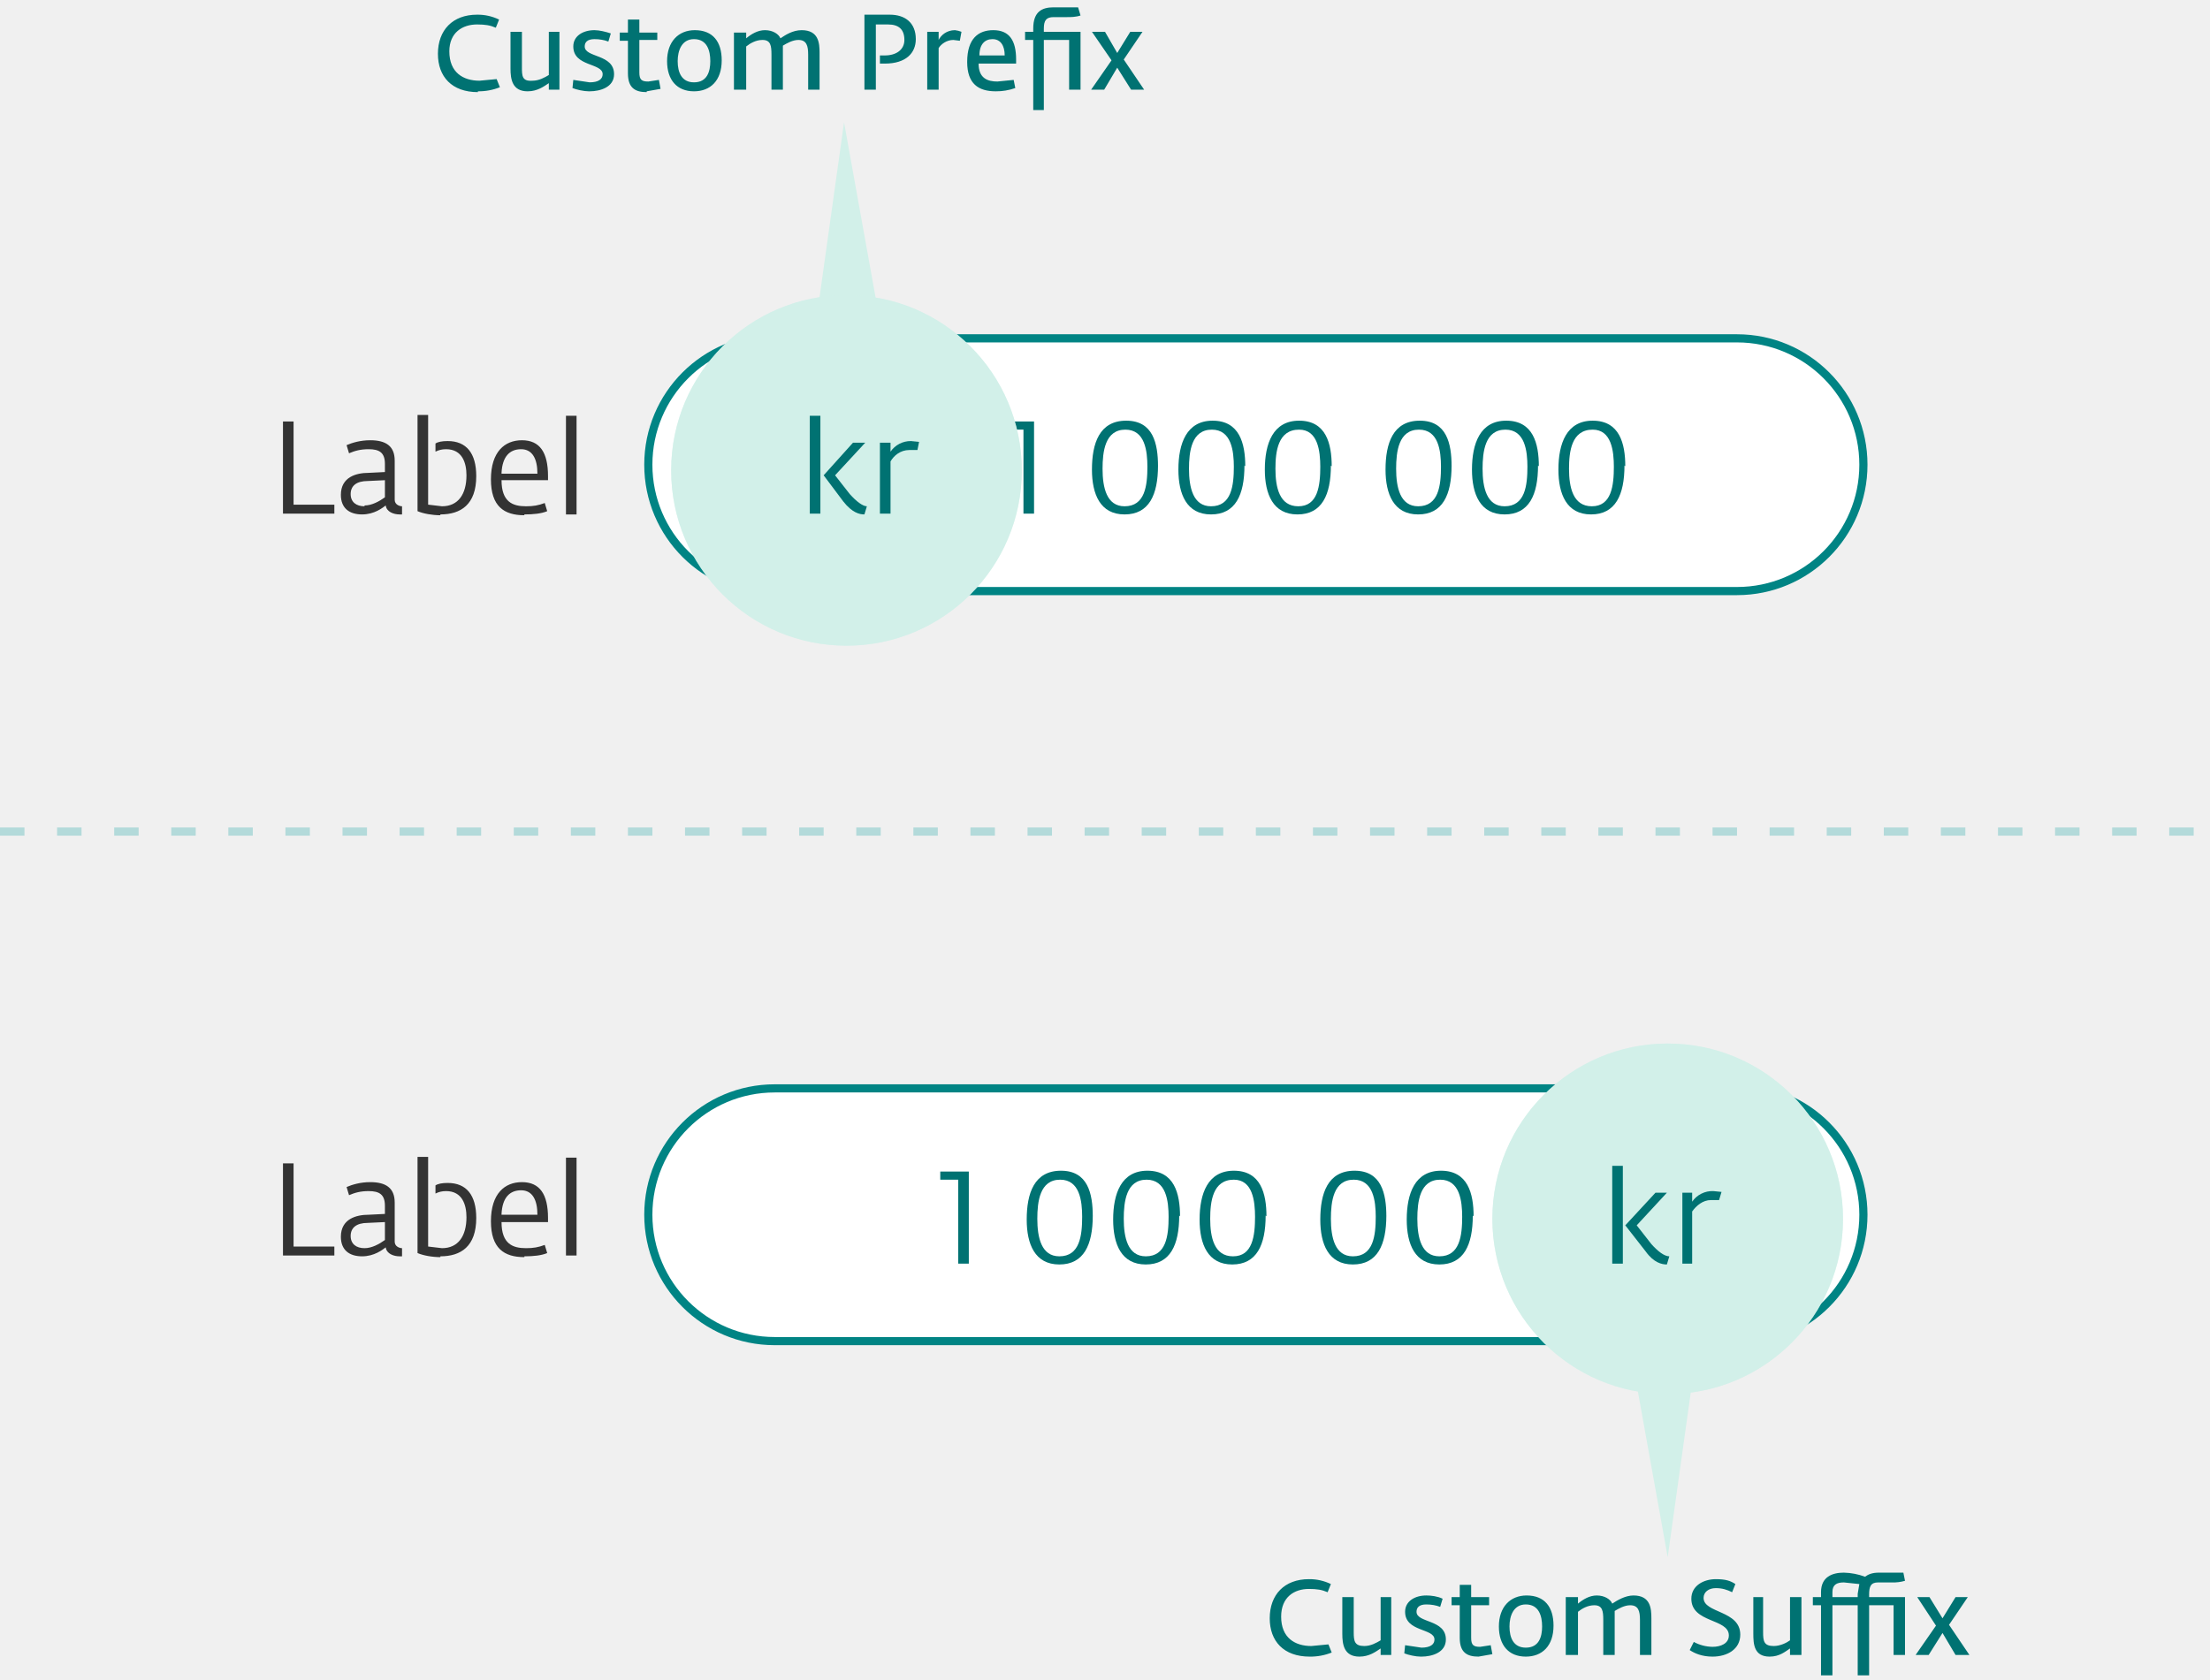
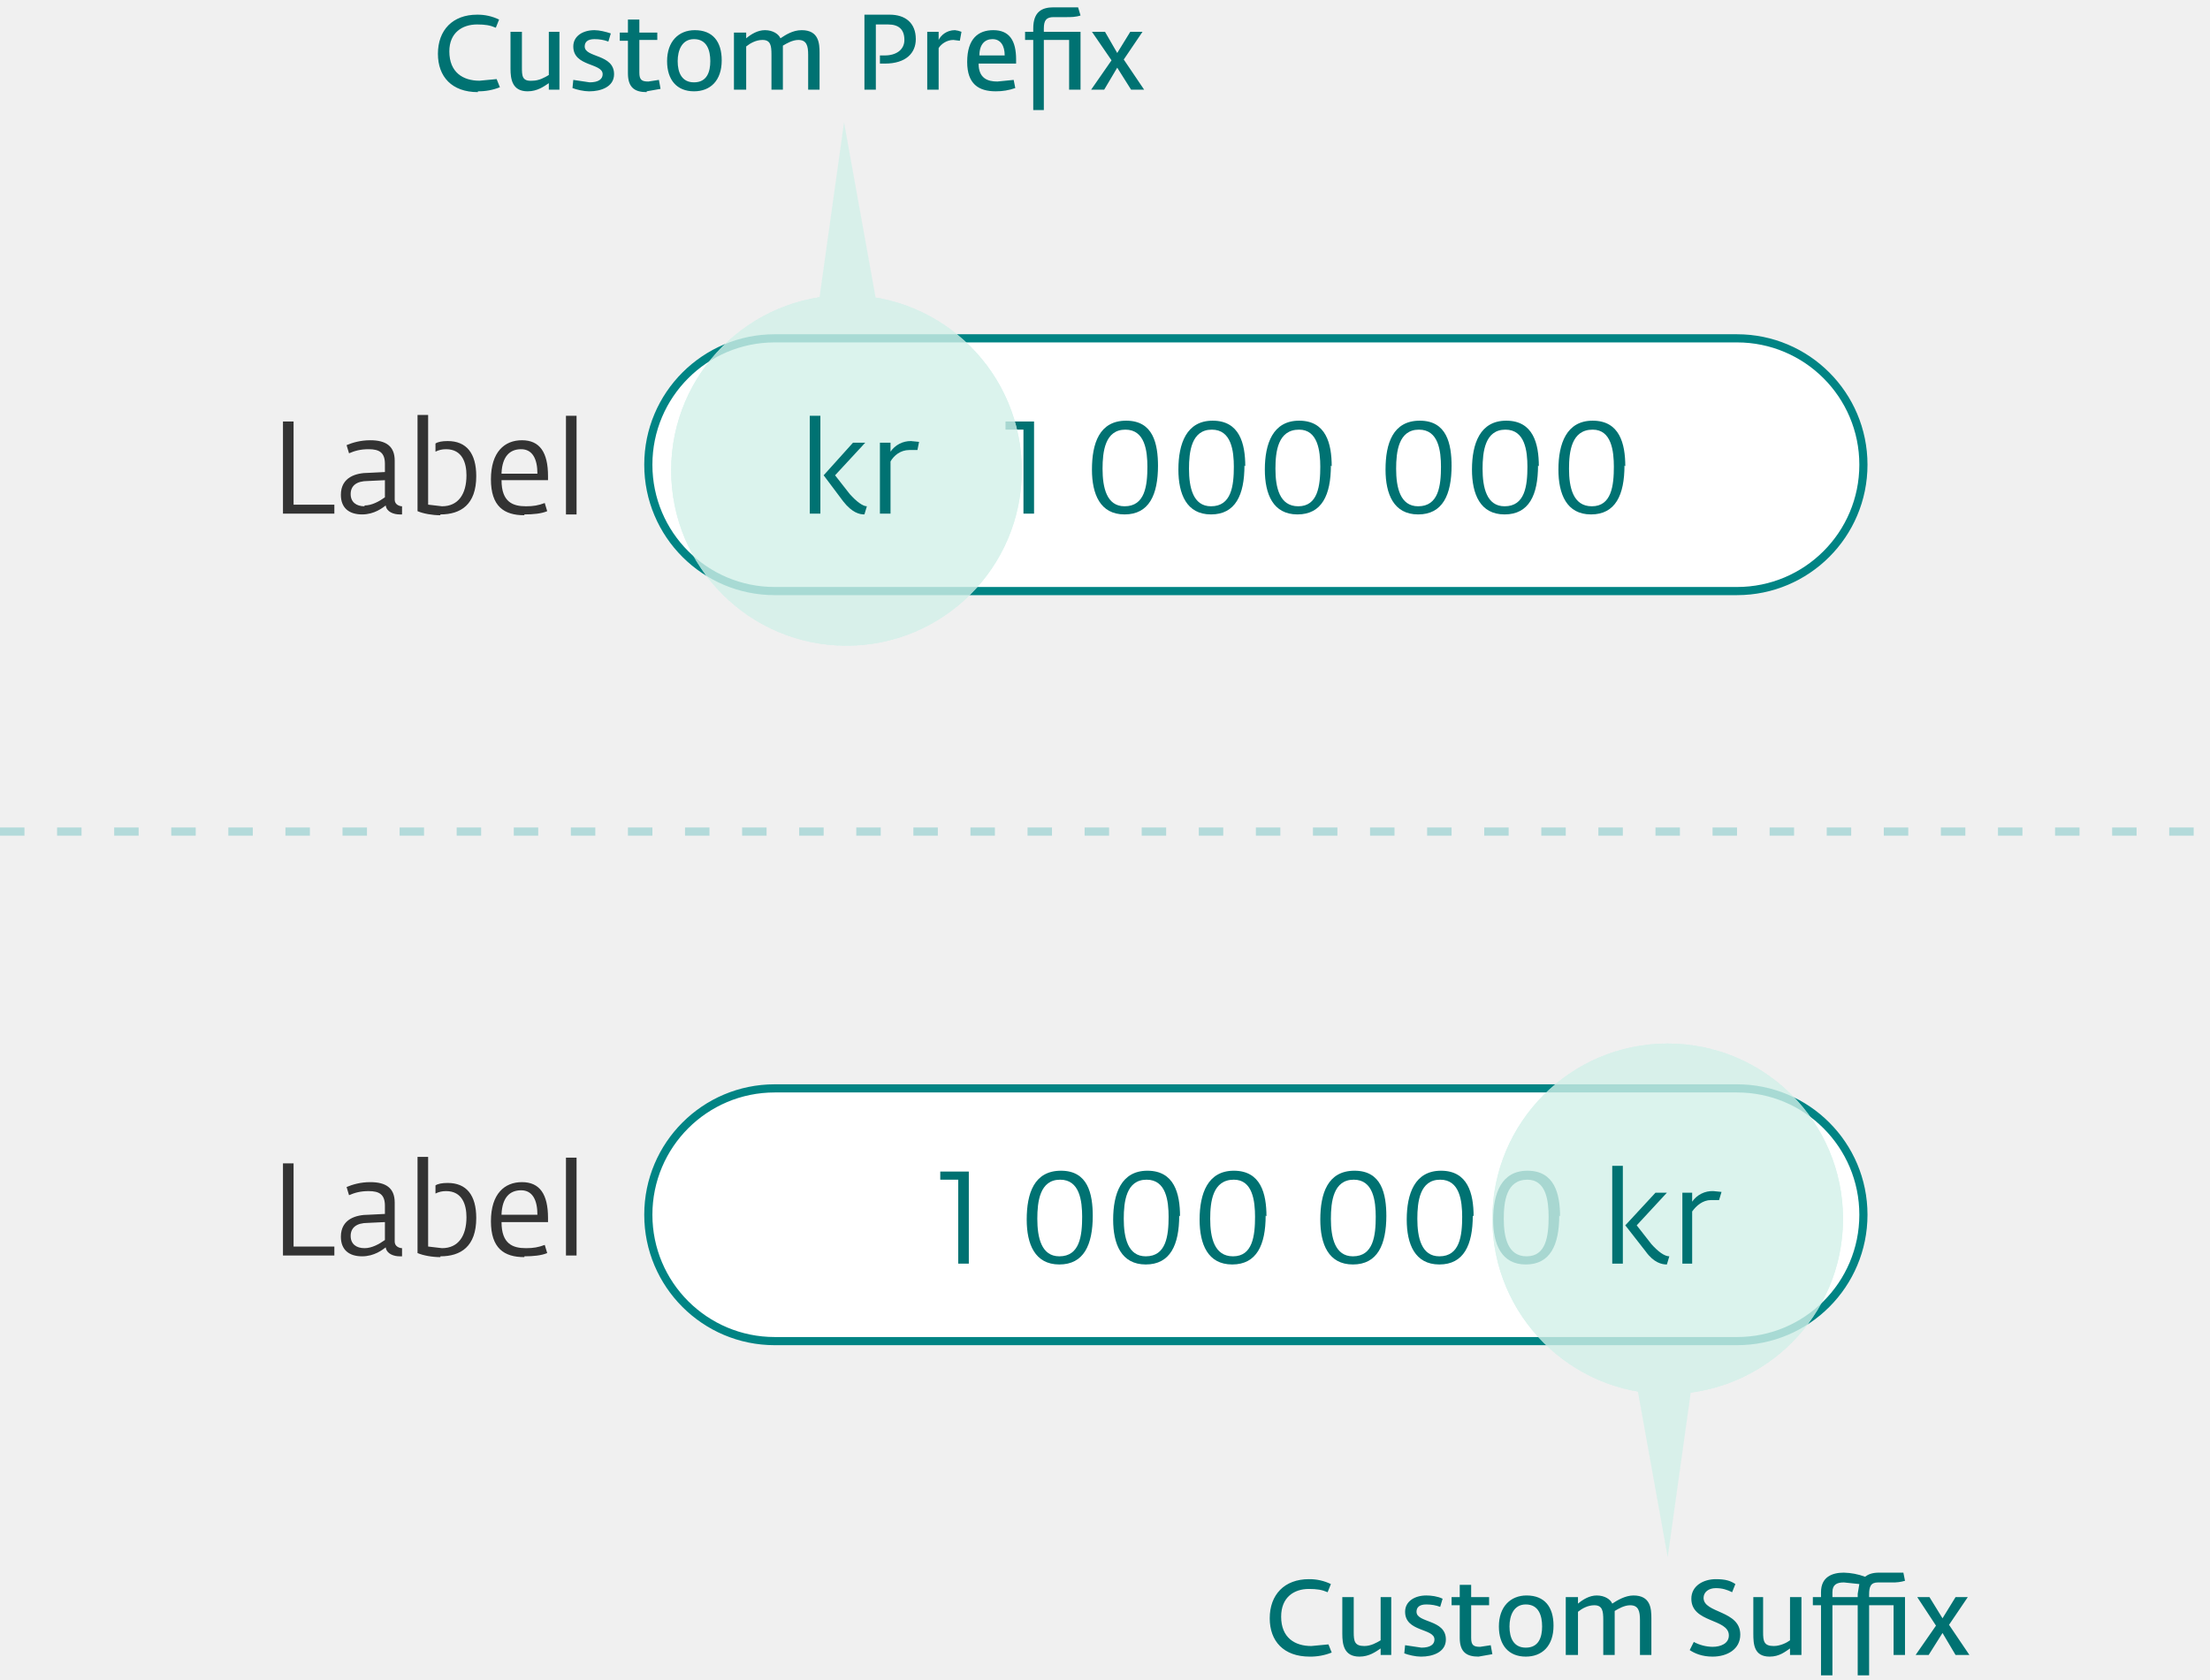
- <svg xmlns="http://www.w3.org/2000/svg" width="271" height="206" fill="none">
-   <path d="M160.6 203.2a7 7 0 0 0 2.7-.5l-.4-1-2.1.2c-2 0-3.7-1-3.7-3.6 0-2.4 1.6-3.4 3.4-3.4 1 0 1.6.1 2.3.4l.4-1a6 6 0 0 0-2.7-.6c-3 0-4.8 1.9-4.8 4.8 0 2.8 1.7 4.7 4.9 4.7zm6.1 0c1.2 0 2-.6 2.6-1v.8h1.3v-7.1h-1.3v5.3c-.5.3-1.2.7-2 .7-1.2 0-1.3-.6-1.3-1.7v-4.3h-1.4v4.5c0 1.3.2 2.8 2.1 2.8zm7.6 0c1.3 0 3-.5 3-2.1 0-2.5-3.6-2-3.6-3.4 0-.5.3-.9 1.2-.9.6 0 1.2.1 1.7.3l.3-1c-.6-.3-1.4-.4-2-.4-1.4 0-2.6.7-2.6 2 0 2.5 3.6 2 3.6 3.4 0 .6-.5 1-1.6 1l-2-.3-.1 1c.5.2 1.4.4 2 .4zm7 0l1.7-.3-.2-1.1-1.3.2c-.8 0-1.1-.2-1.1-1.1v-4h2.2v-1h-2.2v-1.5H179v1.5h-1v1h1v4c0 1.8.9 2.3 2.3 2.3zm5.8 0c2 0 3.4-1.3 3.4-3.8 0-2.3-1.1-3.7-3.3-3.7-2 0-3.4 1.4-3.4 3.8 0 2.3 1.2 3.7 3.3 3.7zm0-1.1c-1.5 0-2-1.2-2-2.6 0-1.3.5-2.7 2-2.7 1.6 0 2 1.4 2 2.7 0 1.3-.4 2.6-2 2.6zm5 .9h1.4v-5.3c.5-.4 1.2-.8 2-.8 1 0 1.1.7 1.1 1.8v4.3h1.4v-4.6-.8c.5-.3 1.2-.7 1.9-.7 1 0 1.2.7 1.2 1.8v4.3h1.4v-4.5c0-1.2-.1-2.8-2.2-2.8-1 0-2 .6-2.6 1-.2-.5-.9-1-1.9-1-.9 0-1.7.5-2.3 1v-.8H192v7.1zm17.9.2c1.8 0 3.4-.9 3.4-2.7 0-3-4.5-2.6-4.5-4.5 0-.7.6-1.2 1.5-1.2.8 0 1.4.2 2 .5l.4-1c-.6-.4-1.2-.6-2.4-.6-1.5 0-3 .8-3 2.4 0 3 4.6 2.4 4.6 4.5 0 1-1 1.4-2 1.4a5 5 0 0 1-2.3-.6l-.5 1c.6.4 1.5.8 2.8.8zm7 0c1.2 0 1.9-.6 2.5-1v.8h1.4v-7.1h-1.4v5.3c-.4.3-1.2.7-2 .7-1.2 0-1.3-.6-1.3-1.7v-4.3H215v4.5c0 1.3.1 2.8 2 2.8zm6.3 2.3h1.4v-8.6h3.1v8.6h1.4v-8.6h3v6.1h1.4v-7.1h-4.4v-.3c0-1 .2-1.5 1.1-1.5h1.7a5 5 0 0 0 1.6-.2l-.2-1h-3c-.8 0-1.3.2-1.7.5a8 8 0 0 0-2.6-.5c-1.4 0-2.8.5-2.8 2.4v.6h-1v1h1v8.6zm1.4-9.6v-.6c0-.9.5-1.2 1.4-1.2l1.9.2-.2 1.2v.4h-3.1zm10.2 7.1h1.6l1.7-2.7 1.6 2.7h1.7l-2.5-3.7 2.3-3.4h-1.5l-1.6 2.6-1.6-2.6h-1.5l2.3 3.5-2.5 3.6z" fill="#007272" />
+ <svg xmlns="http://www.w3.org/2000/svg" width="271" height="206" viewBox="0 0 271 206" fill="none">
+   <path d="M160.6 203.2a7 7 0 002.7-.5l-.4-1-2.1.2c-2 0-3.7-1-3.7-3.6 0-2.4 1.6-3.4 3.4-3.4 1 0 1.6.1 2.3.4l.4-1a6 6 0 00-2.7-.6c-3 0-4.8 1.9-4.8 4.8 0 2.8 1.7 4.7 4.9 4.7zm6.1 0c1.2 0 2-.6 2.6-1v.8h1.3v-7.1h-1.3v5.3c-.5.3-1.2.7-2 .7-1.2 0-1.3-.6-1.3-1.7v-4.3h-1.4v4.5c0 1.3.2 2.8 2.1 2.8zm7.6 0c1.3 0 3-.5 3-2.1 0-2.5-3.6-2-3.6-3.4 0-.5.3-.9 1.2-.9.6 0 1.2.1 1.7.3l.3-1c-.6-.3-1.4-.4-2-.4-1.4 0-2.6.7-2.6 2 0 2.5 3.6 2 3.6 3.4 0 .6-.5 1-1.6 1l-2-.3-.1 1c.5.2 1.4.4 2 .4zm7 0l1.7-.3-.2-1.1-1.3.2c-.8 0-1.1-.2-1.1-1.1v-4h2.2v-1h-2.2v-1.5H179v1.5h-1v1h1v4c0 1.8.9 2.3 2.3 2.3zm5.8 0c2 0 3.4-1.3 3.4-3.8 0-2.3-1.1-3.7-3.3-3.7-2 0-3.4 1.4-3.4 3.8 0 2.3 1.2 3.7 3.3 3.7zm0-1.1c-1.5 0-2-1.2-2-2.6 0-1.3.5-2.7 2-2.7 1.6 0 2 1.4 2 2.7 0 1.3-.4 2.6-2 2.6zm5 .9h1.4v-5.3c.5-.4 1.2-.8 2-.8 1 0 1.1.7 1.1 1.8v4.3h1.4v-4.6-.8c.5-.3 1.2-.7 1.9-.7 1 0 1.2.7 1.2 1.8v4.3h1.4v-4.5c0-1.2-.1-2.8-2.2-2.8-1 0-2 .6-2.6 1-.2-.5-.9-1-1.9-1-.9 0-1.7.5-2.3 1v-.8H192v7.1zm17.9.2c1.8 0 3.4-.9 3.4-2.7 0-3-4.5-2.6-4.5-4.5 0-.7.6-1.2 1.5-1.2.8 0 1.4.2 2 .5l.4-1c-.6-.4-1.2-.6-2.4-.6-1.5 0-3 .8-3 2.4 0 3 4.6 2.4 4.6 4.5 0 1-1 1.4-2 1.4a5 5 0 01-2.3-.6l-.5 1c.6.4 1.5.8 2.8.8zm7 0c1.2 0 1.9-.6 2.5-1v.8h1.4v-7.1h-1.4v5.3c-.4.3-1.2.7-2 .7-1.2 0-1.3-.6-1.3-1.7v-4.3H215v4.5c0 1.3.1 2.8 2 2.8zm6.3 2.3h1.4v-8.6h3.1v8.6h1.4v-8.6h3v6.1h1.4v-7.1h-4.4v-.3c0-1 .2-1.5 1.1-1.5h1.7a5 5 0 001.6-.2l-.2-1h-3c-.8 0-1.3.2-1.7.5a8 8 0 00-2.6-.5c-1.4 0-2.8.5-2.8 2.4v.6h-1v1h1v8.6zm1.4-9.6v-.6c0-.9.5-1.2 1.4-1.2l1.9.2-.2 1.2v.4h-3.1zm10.2 7.1h1.6l1.7-2.7 1.6 2.7h1.7l-2.5-3.7 2.3-3.4h-1.5l-1.6 2.6-1.6-2.6h-1.5l2.3 3.5-2.5 3.6z" fill="#007272" />
  <rect x="79.5" y="133.5" width="149" height="31" rx="15.5" fill="#fff" stroke="#008484" />
  <path d="M34.7 154H41v-1.1h-5v-10.2h-1.3V154zm9.7.1c1.5 0 2.5-.8 2.9-1.1.1.8 1 1.1 1.7 1.1h.3v-1c-.3 0-.9-.2-.9-.8v-4.8c0-1.8-1.1-2.5-3-2.5-1.2 0-2.2.3-2.9.6l.3 1c.7-.3 1.4-.5 2.4-.5 1.3 0 2 .4 2 1.8v1l-2 .1c-1.5 0-3.4.5-3.4 2.7 0 1.6 1 2.4 2.6 2.4zm.3-1c-1 0-1.7-.5-1.7-1.5s.7-1.6 2.1-1.6l2.1-.1v2.2c-.7.5-1.6 1-2.5 1zm9.3 1c2.5 0 4.4-1.2 4.4-4.7 0-2.8-1.2-4.3-3.5-4.3-.7 0-1.2.1-1.5.3v1c.4-.2.8-.3 1.3-.3 2 0 2.5 1.7 2.5 3.2 0 2.3-1 3.8-3 3.8l-1.7-.2v-11h-1.3v11.8c.7.3 1.8.5 2.8.5zm10.3 0c1.1 0 2.1-.1 2.8-.4l-.3-1c-.8.3-1.4.4-2.3.4-1.6 0-3-.5-3-3.2h5.7v-.5c0-2.9-1-4.4-3.2-4.4-2.1 0-3.8 1.4-3.8 4.8 0 3.3 1.6 4.4 4.1 4.4zm-2.8-5.2c.1-2 1-2.9 2.4-2.9s2 1.2 2 3h-4.4zm7.9 5.1h1.3v-12h-1.3v12z" fill="#333" />
  <path d="M118.8 155v-11.3h-3.5v1h2.2V155h1.3zm15.2-5.8c0-2.8-.6-5.6-3.9-5.6s-4.2 2.8-4.2 6c0 3 1 5.5 4 5.5s4.1-2.4 4.1-6zm-1.3 0c0 2.4-.3 4.9-2.8 4.9-2.2 0-2.7-2.3-2.7-4.6 0-2.1.3-4.8 2.8-4.8 2.4 0 2.7 2.6 2.7 4.6zm12 0c0-2.8-.7-5.6-4-5.6-3.2 0-4.2 2.8-4.2 6 0 3 1 5.5 4 5.5s4.1-2.4 4.1-6zm-1.4 0c0 2.4-.3 4.9-2.8 4.9-2.2 0-2.7-2.3-2.7-4.6 0-2.1.3-4.8 2.8-4.8 2.4 0 2.7 2.6 2.7 4.6zm12 0c0-2.8-.7-5.6-4-5.6-3.2 0-4.2 2.8-4.2 6 0 3 1 5.5 4 5.5s4.1-2.4 4.1-6zm-1.4 0c0 2.4-.3 4.9-2.7 4.9-2.3 0-2.8-2.3-2.8-4.6 0-2.1.3-4.8 2.9-4.8 2.3 0 2.6 2.6 2.6 4.6zm16.1 0c0-2.8-.6-5.6-3.9-5.6s-4.2 2.8-4.2 6c0 3 1 5.5 4 5.5s4.1-2.4 4.1-6zm-1.3 0c0 2.4-.3 4.9-2.8 4.9-2.2 0-2.7-2.3-2.7-4.6 0-2.1.3-4.8 2.8-4.8 2.4 0 2.7 2.6 2.7 4.6zm12 0c0-2.8-.7-5.6-4-5.6-3.2 0-4.2 2.8-4.2 6 0 3 1 5.5 4 5.5s4.1-2.4 4.1-6zm-1.4 0c0 2.4-.3 4.9-2.8 4.9-2.2 0-2.7-2.3-2.7-4.6 0-2.1.3-4.8 2.8-4.8 2.4 0 2.7 2.6 2.7 4.6zm12 0c0-2.8-.7-5.6-4-5.6-3.2 0-4.2 2.8-4.2 6 0 3 1 5.5 4 5.5s4.1-2.4 4.1-6zm-1.4 0c0 2.4-.3 4.9-2.7 4.9-2.3 0-2.8-2.3-2.8-4.6 0-2.1.3-4.8 2.9-4.8 2.3 0 2.6 2.6 2.6 4.6z" fill="#007272" />
-   <circle cx="204.5" cy="149.5" r="21.5" transform="rotate(90 204.5 149.5)" fill="#D2F0E9" />
-   <circle opacity=".5" cx="204.5" cy="149.5" r="21.5" transform="rotate(90 204.5 149.5)" fill="#D2F0E9" />
-   <path d="M204.5 191l3.5-25h-8l4.5 25z" fill="#D2F0E9" />
-   <path d="M204.4 155.1l.3-1c-.6 0-1.4-.6-2.2-1.5l-1.8-2.3 3.7-4H203l-3.7 4 2.5 3.2c1 1.4 2 1.6 2.6 1.6zm-6.7-.1h1.3v-12h-1.3v12zm8.6 0h1.2v-6.4c.5-.7 1.3-1.4 2.3-1.4h1l.3-1-1-.1a3 3 0 0 0-2.6 1.3v-1.1h-1.2v8.7zM58.6 11.2a7 7 0 0 0 2.7-.5l-.4-1-2.1.2c-2 0-3.7-1-3.7-3.6C55.1 4 56.7 3 58.5 3c1 0 1.6.1 2.3.4l.4-1a6 6 0 0 0-2.7-.6c-3 0-4.8 1.9-4.8 4.8 0 2.8 1.7 4.7 4.9 4.7zm6.1 0c1.2 0 2-.6 2.6-1v.8h1.3V3.9h-1.3v5.3c-.5.3-1.2.7-2 .7C64 10 64 9.3 64 8.2V3.9h-1.4v4.5c0 1.3.2 2.8 2.1 2.8zm7.6 0c1.3 0 3-.5 3-2.1 0-2.5-3.6-2-3.6-3.4 0-.5.3-.9 1.2-.9.6 0 1.2.1 1.7.3l.3-1c-.6-.2-1.4-.4-2-.4-1.4 0-2.6.7-2.6 2 0 2.5 3.6 2 3.6 3.4 0 .6-.5 1-1.6 1l-2-.3-.1 1c.5.2 1.4.4 2 .4zm7 0l1.7-.3-.2-1.1-1.3.2c-.8 0-1.1-.2-1.1-1.1v-4h2.2V4h-2.2V2.4H77V4h-1v1h1v4c0 1.8.9 2.3 2.3 2.3zm5.8 0c2 0 3.4-1.3 3.4-3.8 0-2.3-1.1-3.7-3.3-3.7-2 0-3.4 1.4-3.4 3.8 0 2.3 1.2 3.7 3.3 3.7zm0-1.1c-1.5 0-2-1.2-2-2.6 0-1.3.5-2.7 2-2.7 1.6 0 2 1.4 2 2.7 0 1.3-.4 2.6-2 2.6zm5 .9h1.4V5.7c.5-.4 1.2-.8 2-.8 1 0 1.1.7 1.1 1.8V11H96V6.5v-.9c.5-.3 1.2-.7 1.9-.7 1 0 1.2.7 1.2 1.8V11h1.4V6.5c0-1.2-.1-2.8-2.2-2.8-1.1 0-2 .6-2.6 1-.2-.5-.9-1-1.9-1-.9 0-1.7.5-2.3 1V4H90V11zm15.9 0h1.4V3h1.5c1.3 0 2 .6 2 1.9 0 1.2-1 1.9-2.4 1.9h-.6v1h.6c2.6 0 3.8-1.3 3.8-3 0-2-1.3-3-3.2-3H106V11zm7.7 0h1.4V5.9c.3-.5 1-1 1.8-1l.8.1.2-1.1a3 3 0 0 0-.8-.2c-1 0-1.7.6-2 1.2v-1h-1.4V11zm8.4.2a7 7 0 0 0 2.4-.4l-.2-1-2 .2c-1.2 0-2.3-.4-2.3-2.2h4.6v-.5c0-2.3-.8-3.6-2.8-3.6-1.8 0-3.2 1-3.2 3.9 0 2.7 1.4 3.6 3.5 3.6zm-2-4.4c0-1.4.7-2 1.6-2 1 0 1.5.8 1.5 2H120zm6.6 6.7h1.3V4.9h3.1V11h1.4V3.9H128v-.4c0-1 .3-1.4 1.2-1.4h1.6c.5 0 1.1 0 1.7-.2l-.3-1h-3c-1.4 0-2.5.5-2.5 2.6v.4h-1v1h1v8.6zm7-2.5h1.7l1.6-2.7 1.7 2.7h1.6l-2.5-3.7 2.3-3.4h-1.5L137 6.5l-1.5-2.6h-1.6l2.4 3.5-2.5 3.6z" fill="#007272" />
+   <g opacity=".8" fill="#D2F0E9">
+     <path d="M204.5 171a21.5 21.5 0 110-43 21.5 21.5 0 010 43z" />
+     <path d="M204.5 171a21.5 21.5 0 110-43 21.5 21.5 0 010 43z" />
+     <path d="M204.5 191l3.5-25h-8l4.5 25z" />
+   </g>
+   <path d="M204.4 155.1l.3-1c-.6 0-1.4-.6-2.2-1.5l-1.8-2.3 3.7-4H203l-3.7 4 2.5 3.2c1 1.4 2 1.6 2.6 1.6zm-6.7-.1h1.3v-12h-1.3v12zm8.6 0h1.2v-6.4c.5-.7 1.3-1.4 2.3-1.4h1l.3-1-1-.1a3 3 0 00-2.6 1.3v-1.1h-1.2v8.7zM58.6 11.2a7 7 0 002.7-.5l-.4-1-2.1.2c-2 0-3.7-1-3.7-3.6C55.1 4 56.7 3 58.5 3c1 0 1.6.1 2.3.4l.4-1a6 6 0 00-2.7-.6c-3 0-4.8 1.9-4.8 4.8 0 2.8 1.7 4.7 4.9 4.7zm6.1 0c1.2 0 2-.6 2.6-1v.8h1.3V3.9h-1.3v5.3c-.5.3-1.2.7-2 .7C64 10 64 9.3 64 8.2V3.9h-1.4v4.5c0 1.3.2 2.8 2.1 2.8zm7.6 0c1.3 0 3-.5 3-2.1 0-2.5-3.6-2-3.6-3.4 0-.5.3-.9 1.2-.9.6 0 1.2.1 1.7.3l.3-1c-.6-.2-1.4-.4-2-.4-1.4 0-2.6.7-2.6 2 0 2.5 3.6 2 3.6 3.4 0 .6-.5 1-1.6 1l-2-.3-.1 1c.5.2 1.4.4 2 .4zm7 0l1.7-.3-.2-1.1-1.3.2c-.8 0-1.1-.2-1.1-1.1v-4h2.2V4h-2.2V2.4H77V4h-1v1h1v4c0 1.8.9 2.3 2.3 2.3zm5.8 0c2 0 3.4-1.3 3.4-3.8 0-2.3-1.1-3.7-3.3-3.7-2 0-3.4 1.4-3.4 3.8 0 2.3 1.2 3.7 3.3 3.7zm0-1.1c-1.5 0-2-1.2-2-2.6 0-1.3.5-2.7 2-2.7 1.6 0 2 1.4 2 2.7 0 1.3-.4 2.6-2 2.6zm5 .9h1.4V5.7c.5-.4 1.2-.8 2-.8 1 0 1.1.7 1.1 1.8V11H96V6.5v-.9c.5-.3 1.2-.7 1.9-.7 1 0 1.2.7 1.2 1.8V11h1.4V6.5c0-1.2-.1-2.8-2.2-2.8-1.1 0-2 .6-2.6 1-.2-.5-.9-1-1.9-1-.9 0-1.7.5-2.3 1V4H90V11zm15.9 0h1.4V3h1.5c1.3 0 2 .6 2 1.9 0 1.2-1 1.9-2.4 1.9h-.6v1h.6c2.6 0 3.8-1.3 3.8-3 0-2-1.3-3-3.2-3H106V11zm7.7 0h1.4V5.9c.3-.5 1-1 1.8-1l.8.1.2-1.1a3 3 0 00-.8-.2c-1 0-1.7.6-2 1.2v-1h-1.4V11zm8.4.2a7 7 0 002.4-.4l-.2-1-2 .2c-1.2 0-2.3-.4-2.3-2.2h4.6v-.5c0-2.3-.8-3.6-2.8-3.6-1.8 0-3.2 1-3.2 3.9 0 2.7 1.4 3.6 3.5 3.6zm-2-4.4c0-1.4.7-2 1.6-2 1 0 1.5.8 1.5 2H120zm6.6 6.7h1.3V4.9h3.1V11h1.4V3.9H128v-.4c0-1 .3-1.4 1.2-1.4h1.6c.5 0 1.1 0 1.7-.2l-.3-1h-3c-1.4 0-2.5.5-2.5 2.6v.4h-1v1h1v8.6zm7-2.5h1.7l1.6-2.7 1.7 2.7h1.6l-2.5-3.7 2.3-3.4h-1.5L137 6.5l-1.5-2.6h-1.6l2.4 3.5-2.5 3.6z" fill="#007272" />
  <rect x="79.5" y="41.5" width="149" height="31" rx="15.5" fill="#fff" stroke="#008484" />
  <path d="M34.7 63H41v-1.1h-5V51.7h-1.3V63zm9.7.1c1.5 0 2.5-.8 2.9-1.1.1.8 1 1.1 1.7 1.1h.3v-1c-.3 0-.9-.2-.9-.8v-4.8c0-1.8-1.1-2.5-3-2.5-1.2 0-2.2.3-2.9.6l.3 1c.7-.3 1.4-.5 2.4-.5 1.3 0 2 .4 2 1.8v1l-2 .1c-1.5 0-3.4.5-3.4 2.7 0 1.6 1 2.4 2.6 2.4zm.3-1c-1 0-1.7-.5-1.7-1.5s.7-1.6 2.1-1.6l2.1-.1V61c-.7.5-1.6 1-2.5 1zm9.3 1c2.5 0 4.4-1.2 4.4-4.7 0-2.8-1.2-4.3-3.5-4.3-.7 0-1.2.1-1.5.3v1c.4-.2.8-.3 1.3-.3 2 0 2.5 1.7 2.5 3.2 0 2.3-1 3.8-3 3.8l-1.7-.2v-11h-1.3v11.8c.7.3 1.8.5 2.8.5zm10.3 0c1.1 0 2.1-.1 2.8-.4l-.3-1c-.8.3-1.4.4-2.3.4-1.6 0-3-.5-3-3.2h5.7v-.5c0-2.9-1-4.4-3.2-4.4-2.1 0-3.8 1.4-3.8 4.8 0 3.3 1.6 4.4 4.1 4.4zM61.5 58c.1-2 1-2.9 2.4-2.9s2 1.2 2 3h-4.4zm7.9 5.1h1.3V51h-1.3v12z" fill="#333" />
  <path d="M126.8 63V51.7h-3.5v1h2.2V63h1.3zm15.2-5.8c0-2.8-.6-5.6-3.9-5.6s-4.2 2.8-4.2 6c0 3 1 5.5 4 5.5s4.1-2.4 4.1-6zm-1.3 0c0 2.4-.3 4.9-2.8 4.9-2.2 0-2.7-2.3-2.7-4.6 0-2.1.3-4.8 2.8-4.8 2.4 0 2.7 2.6 2.7 4.6zm12 0c0-2.8-.7-5.6-4-5.6-3.2 0-4.2 2.8-4.2 6 0 3 1 5.5 4 5.5s4.1-2.4 4.1-6zm-1.4 0c0 2.4-.3 4.9-2.8 4.9-2.2 0-2.7-2.3-2.7-4.6 0-2.1.3-4.8 2.8-4.8 2.4 0 2.7 2.6 2.7 4.6zm12 0c0-2.8-.7-5.6-4-5.6-3.2 0-4.2 2.8-4.2 6 0 3 1 5.5 4 5.5s4.1-2.4 4.1-6zm-1.4 0c0 2.4-.3 4.9-2.7 4.9-2.3 0-2.8-2.3-2.8-4.6 0-2.1.3-4.8 2.9-4.8 2.3 0 2.6 2.6 2.6 4.6zm16.1 0c0-2.8-.6-5.6-3.9-5.6s-4.2 2.8-4.2 6c0 3 1 5.5 4 5.5s4.1-2.4 4.1-6zm-1.3 0c0 2.4-.3 4.9-2.8 4.9-2.2 0-2.7-2.3-2.7-4.6 0-2.1.3-4.8 2.8-4.8 2.4 0 2.7 2.6 2.7 4.6zm12 0c0-2.8-.7-5.6-4-5.6-3.2 0-4.2 2.8-4.2 6 0 3 1 5.5 4 5.5s4.1-2.4 4.1-6zm-1.4 0c0 2.4-.3 4.9-2.8 4.9-2.2 0-2.7-2.3-2.7-4.6 0-2.1.3-4.8 2.8-4.8 2.4 0 2.7 2.6 2.7 4.6zm12 0c0-2.8-.7-5.6-4-5.6-3.2 0-4.2 2.8-4.2 6 0 3 1 5.5 4 5.5s4.1-2.4 4.1-6zm-1.4 0c0 2.4-.3 4.9-2.7 4.9-2.3 0-2.8-2.3-2.8-4.6 0-2.1.3-4.8 2.9-4.8 2.3 0 2.6 2.6 2.6 4.6z" fill="#007272" />
-   <circle cx="103.8" cy="57.7" r="21.5" transform="rotate(-90 103.8 57.7)" fill="#D2F0E9" />
-   <path d="M103.5 15L100 40h8l-4.5-25z" fill="#D2F0E9" />
-   <circle opacity=".5" cx="103.8" cy="57.7" r="21.5" transform="rotate(-90 103.8 57.7)" fill="#D2F0E9" />
-   <path d="M106 63.1l.3-1c-.5 0-1.3-.6-2.1-1.5l-1.8-2.3 3.7-4h-1.5l-3.6 4 2.4 3.2c1.1 1.4 2 1.6 2.6 1.6zm-6.7-.1h1.3V51h-1.3v12zm8.6 0h1.3v-6.4c.4-.7 1.2-1.4 2.3-1.4h1l.2-1-1-.1a3 3 0 0 0-2.5 1.3v-1.1h-1.3V63z" fill="#007272" />
+   <g opacity=".8" fill="#D2F0E9">
+     <path d="M103.8 36.2a21.5 21.5 0 110 43 21.5 21.5 0 010-43z" />
+     <path d="M103.5 15L100 40h8l-4.5-25z" />
+     <path d="M103.8 36.2a21.5 21.5 0 110 43 21.5 21.5 0 010-43z" />
+   </g>
+   <path d="M106 63.1l.3-1c-.5 0-1.3-.6-2.1-1.5l-1.8-2.3 3.7-4h-1.5l-3.6 4 2.4 3.2c1.1 1.4 2 1.6 2.6 1.6zm-6.7-.1h1.3V51h-1.3v12zm8.6 0h1.3v-6.4c.4-.7 1.2-1.4 2.3-1.4h1l.2-1-1-.1a3 3 0 00-2.5 1.3v-1.1h-1.3V63z" fill="#007272" />
  <path d="M0 102h271" stroke="#B3DADA" stroke-linejoin="round" stroke-dasharray="3 4" />
</svg>
